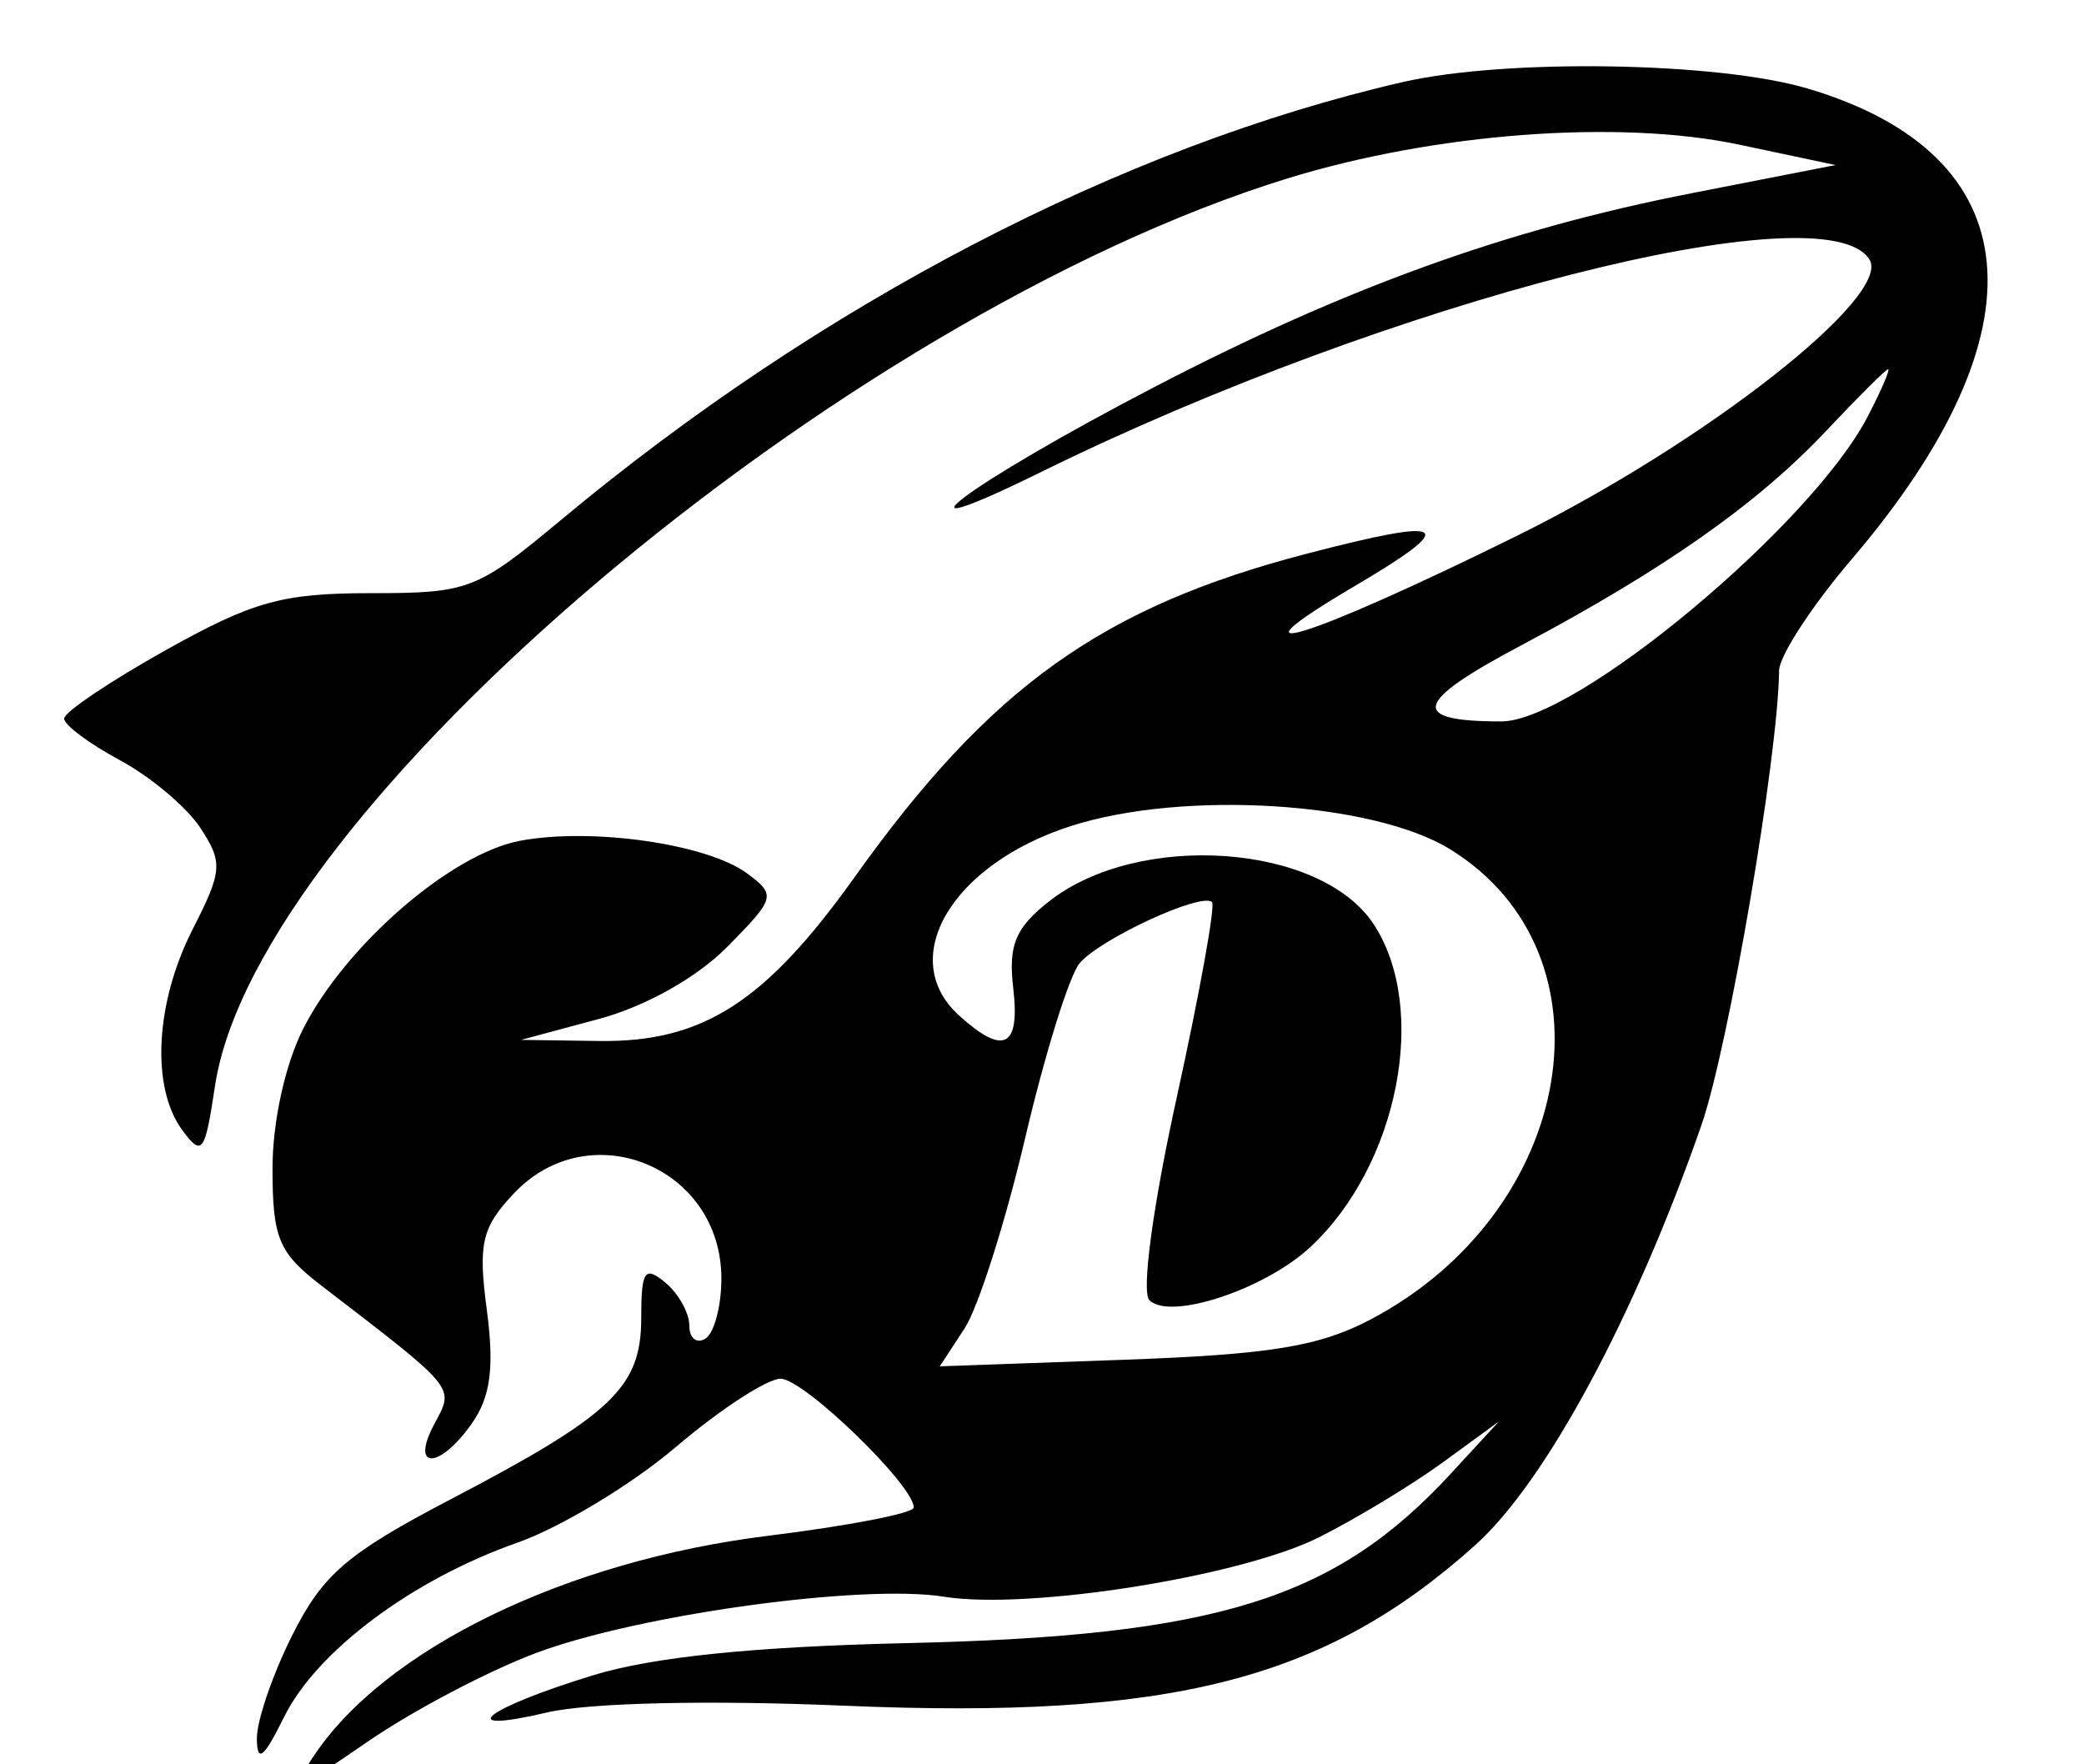
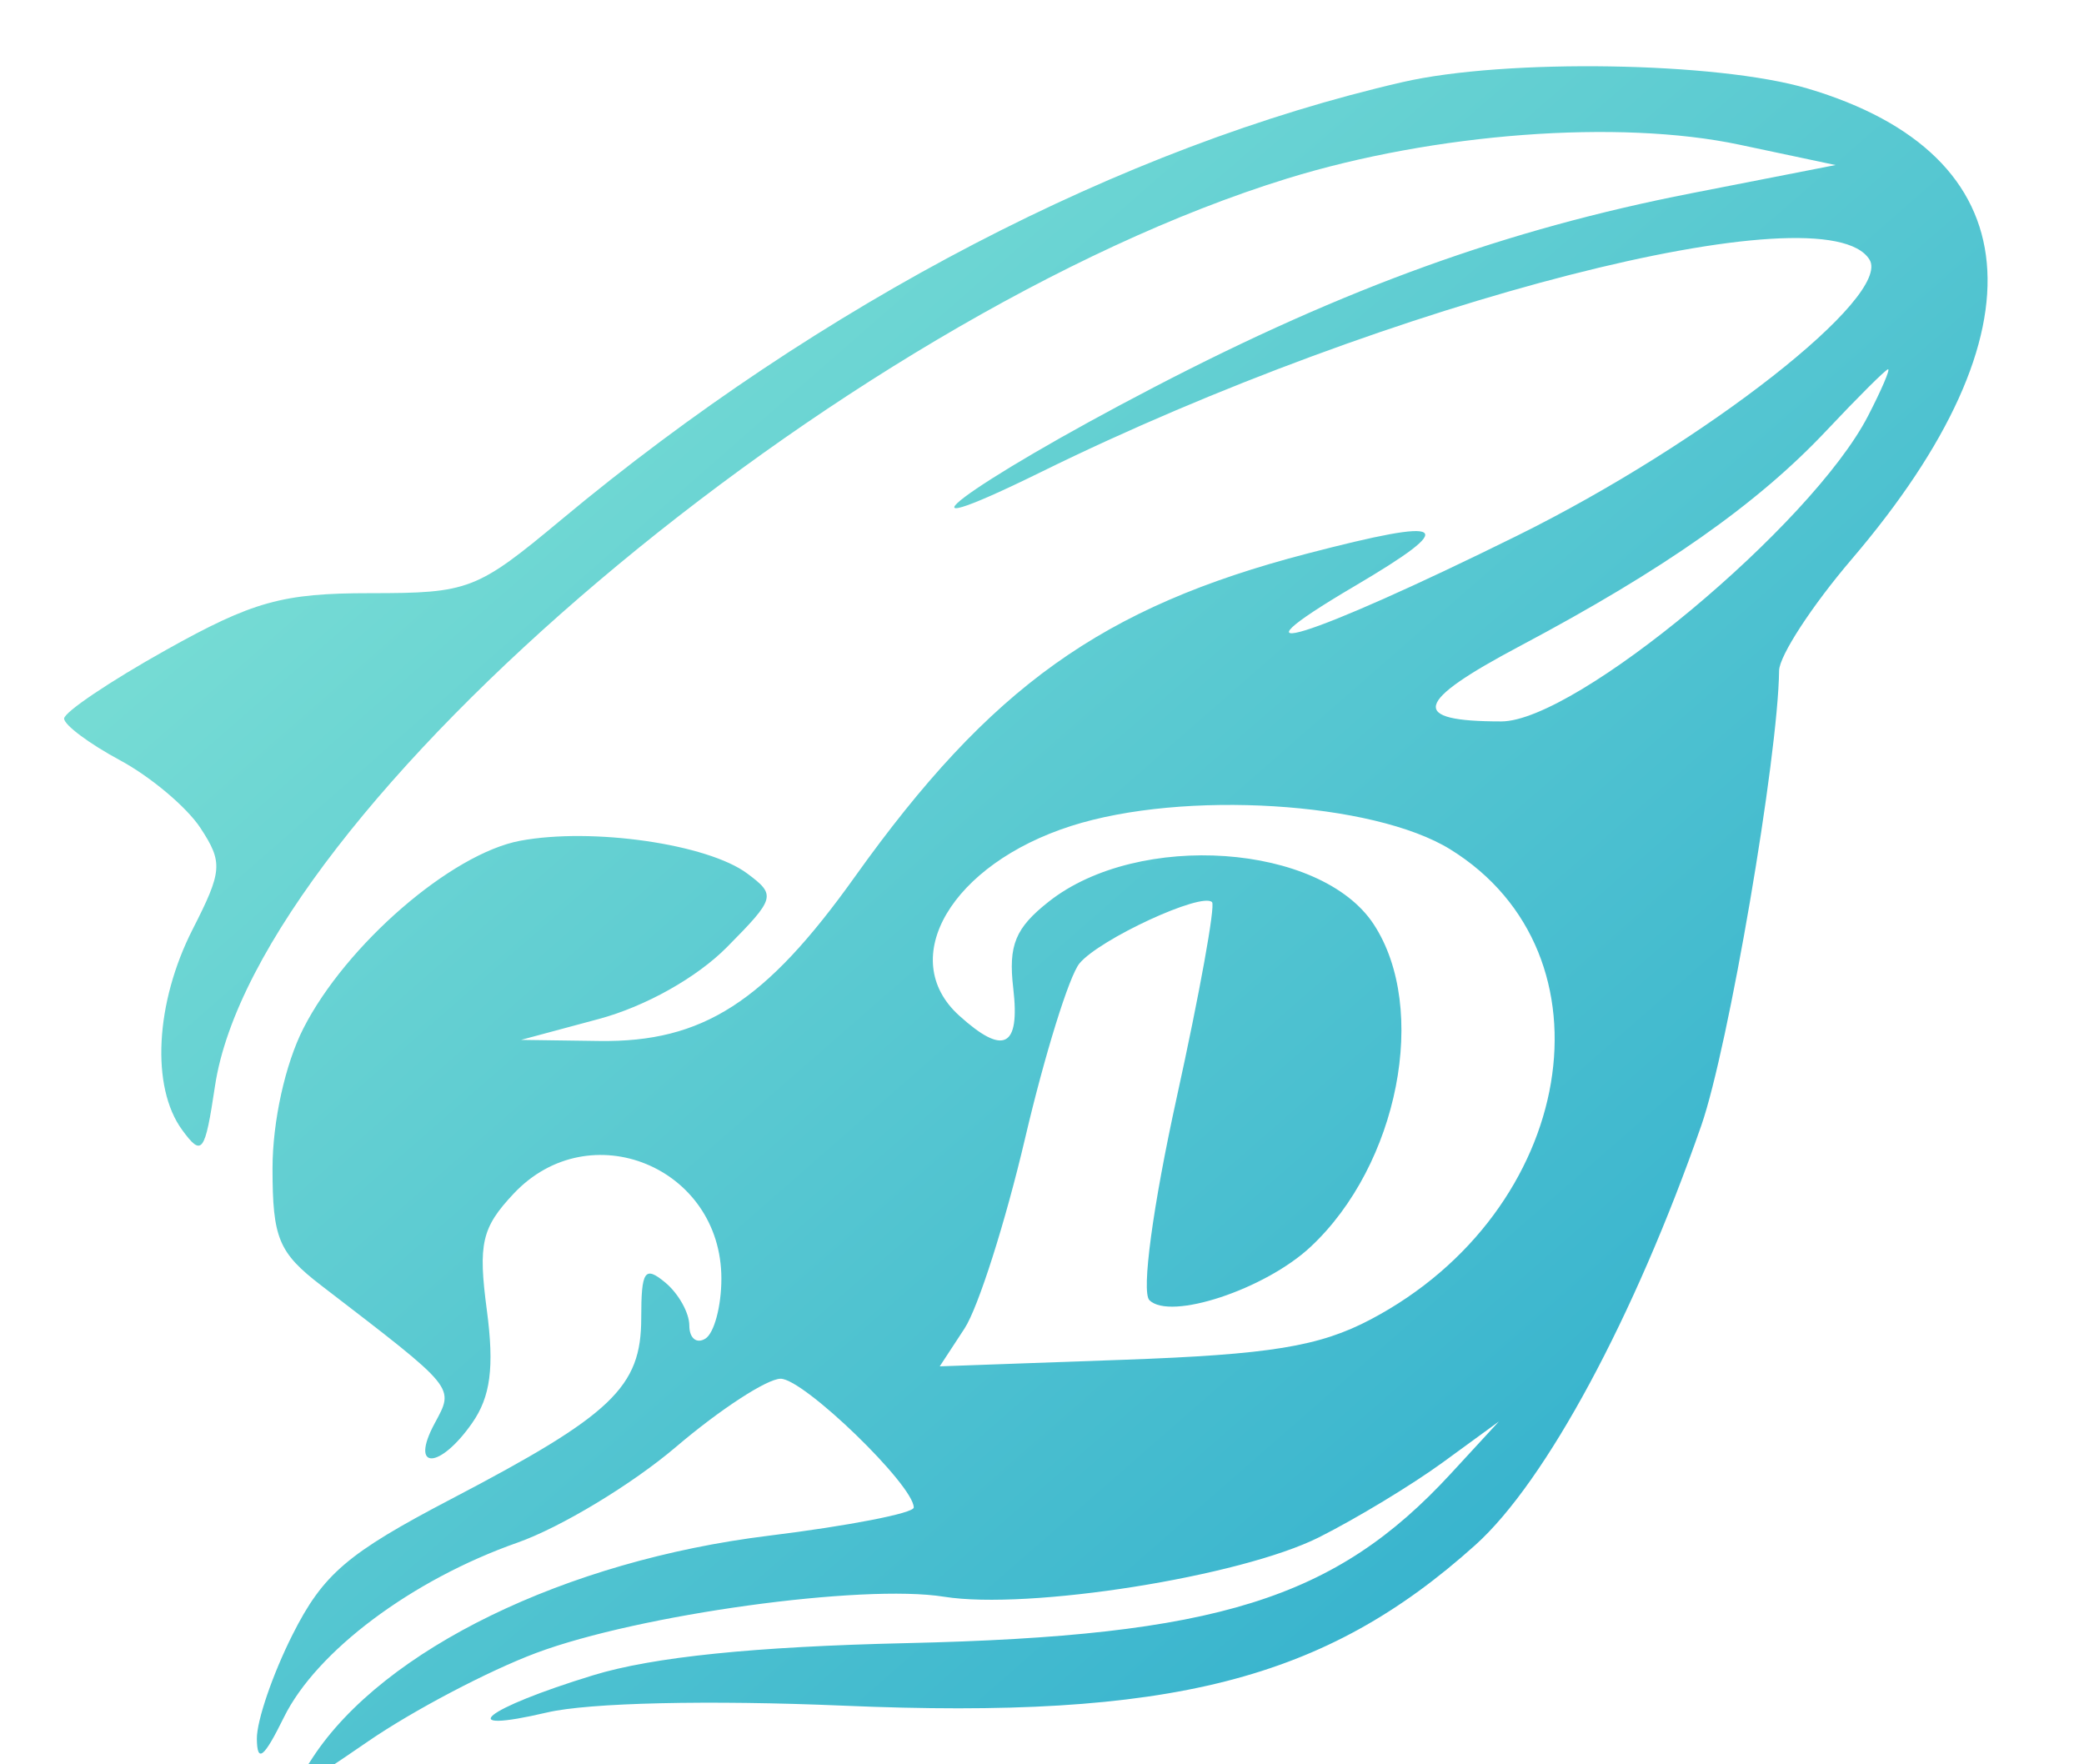
<svg xmlns="http://www.w3.org/2000/svg" viewBox="18 8 130 110">
-   <path fill="#000000" fill-rule="evenodd" clip-rule="evenodd" d="M130.764 13.523c13.927 4.135 14.948 15.062 2.743 29.361-2.479 2.903-4.516 6.03-4.527 6.948-.063 5.4-3.163 23.529-4.852 28.372-4.159 11.93-9.698 22.215-14.088 26.161-9.401 8.45-19.022 10.898-39.415 10.029-8.414-.358-15.892-.187-18.496.423-5.947 1.394-3.928-.238 2.871-2.32 3.728-1.142 10.036-1.788 19.576-2.005 19.335-.441 26.707-2.738 33.924-10.569l3-3.255-3.5 2.552c-1.925 1.403-5.4 3.506-7.722 4.672-4.882 2.452-18.118 4.549-23.388 3.706-5.092-.814-19.025 1.107-25.442 3.507-2.978 1.114-7.699 3.598-10.493 5.52-4.614 3.174-4.929 3.265-3.442.996 4.419-6.745 15.778-12.27 28.426-13.827 4.984-.614 9.061-1.406 9.061-1.76C75 100.639 68.139 94 66.697 94c-.844 0-3.78 1.912-6.525 4.25s-7.2 5.027-9.899 5.976c-6.574 2.313-12.53 6.768-14.563 10.894-1.251 2.54-1.67 2.873-1.687 1.342-.013-1.121.99-4.046 2.227-6.5 1.904-3.777 3.425-5.076 9.902-8.462C56.187 96.254 58 94.529 58 90.223c0-2.969.216-3.289 1.5-2.223.825.685 1.5 1.891 1.5 2.681 0 .791.45 1.159 1 .819s1-2.025 1-3.745c0-6.973-8.227-10.336-12.96-5.297-1.993 2.121-2.222 3.115-1.67 7.271.472 3.559.231 5.395-.923 7.043-2.033 2.903-3.897 2.937-2.348.042 1.25-2.334 1.449-2.091-7.073-8.64C35.377 86.137 35 85.23 35 80.884c0-2.928.79-6.513 1.928-8.742 2.661-5.216 9.22-10.892 13.519-11.698 4.482-.841 11.694.199 14.168 2.043 1.808 1.348 1.756 1.535-1.263 4.588-1.886 1.907-5.093 3.705-8 4.486L50.5 72.865l4.882.068c6.457.089 10.364-2.421 15.947-10.246 8.448-11.838 15.425-16.825 28.194-20.151 8.904-2.319 9.575-1.863 2.977 2.025-8.601 5.068-2.91 3.303 10.135-3.143 11.724-5.794 23.397-14.94 21.984-17.225-2.728-4.415-29.954 2.562-51.646 13.234-10.424 5.128-4.665.801 7.027-5.28 11.941-6.21 21.994-9.839 33.5-12.091l9-1.761-6-1.271c-7.515-1.59-19.001-.73-28.209 2.113-27.88 8.607-64.306 39.44-66.881 56.612-.626 4.179-.81 4.424-2.049 2.73-1.955-2.674-1.677-7.939.661-12.521 1.851-3.63 1.892-4.16.481-6.313-.847-1.292-3.106-3.194-5.021-4.225S22 53.22 22 52.822s2.856-2.321 6.346-4.273C33.775 45.513 35.618 45 41.103 45c6.148 0 6.637-.188 11.904-4.577C69.218 26.916 88.022 17.136 105.5 13.12c6.422-1.476 19.65-1.265 25.264.403m1.169 21.337c-4.295 4.565-10.145 8.677-19.114 13.435-6.638 3.521-6.932 4.705-1.167 4.705 4.652 0 19.353-12.242 22.871-19.045.841-1.625 1.404-2.94 1.253-2.921s-1.881 1.741-3.843 3.826m-47.12 24.662c-7.447 2.386-10.918 8.263-6.984 11.823 2.781 2.517 3.81 2 3.378-1.7-.315-2.692.126-3.762 2.23-5.417 5.6-4.405 16.959-3.606 20.255 1.425 3.447 5.26 1.54 15.006-3.937 20.121-2.843 2.655-8.767 4.614-10.056 3.325-.508-.508.215-5.865 1.709-12.658 1.424-6.477 2.414-11.953 2.199-12.168-.641-.64-7.014 2.305-8.27 3.822-.64.773-2.166 5.68-3.391 10.905s-2.926 10.564-3.777 11.864l-1.548 2.364 11.439-.409c9.161-.327 12.237-.828 15.44-2.516 12.807-6.75 15.525-22.798 4.965-29.325-4.811-2.973-16.641-3.701-23.652-1.456" />
+   <defs>
+     <linearGradient id="cyanFaviconGradient" x1="0%" y1="0%" x2="100%" y2="100%">
+       <stop offset="0%" stop-color="#89E8D6" />
+       <stop offset="100%" stop-color="#25A7CC" />
+     </linearGradient>
+   </defs>
+   <path fill="url(#cyanFaviconGradient)" fill-rule="evenodd" clip-rule="evenodd" d="M130.764 13.523c13.927 4.135 14.948 15.062 2.743 29.361-2.479 2.903-4.516 6.03-4.527 6.948-.063 5.4-3.163 23.529-4.852 28.372-4.159 11.93-9.698 22.215-14.088 26.161-9.401 8.45-19.022 10.898-39.415 10.029-8.414-.358-15.892-.187-18.496.423-5.947 1.394-3.928-.238 2.871-2.32 3.728-1.142 10.036-1.788 19.576-2.005 19.335-.441 26.707-2.738 33.924-10.569l3-3.255-3.5 2.552c-1.925 1.403-5.4 3.506-7.722 4.672-4.882 2.452-18.118 4.549-23.388 3.706-5.092-.814-19.025 1.107-25.442 3.507-2.978 1.114-7.699 3.598-10.493 5.52-4.614 3.174-4.929 3.265-3.442.996 4.419-6.745 15.778-12.27 28.426-13.827 4.984-.614 9.061-1.406 9.061-1.76C75 100.639 68.139 94 66.697 94c-.844 0-3.78 1.912-6.525 4.25s-7.2 5.027-9.899 5.976c-6.574 2.313-12.53 6.768-14.563 10.894-1.251 2.54-1.67 2.873-1.687 1.342-.013-1.121.99-4.046 2.227-6.5 1.904-3.777 3.425-5.076 9.902-8.462C56.187 96.254 58 94.529 58 90.223c0-2.969.216-3.289 1.5-2.223.825.685 1.5 1.891 1.5 2.681 0 .791.45 1.159 1 .819s1-2.025 1-3.745c0-6.973-8.227-10.336-12.96-5.297-1.993 2.121-2.222 3.115-1.67 7.271.472 3.559.231 5.395-.923 7.043-2.033 2.903-3.897 2.937-2.348.042 1.25-2.334 1.449-2.091-7.073-8.64C35.377 86.137 35 85.23 35 80.884c0-2.928.79-6.513 1.928-8.742 2.661-5.216 9.22-10.892 13.519-11.698 4.482-.841 11.694.199 14.168 2.043 1.808 1.348 1.756 1.535-1.263 4.588-1.886 1.907-5.093 3.705-8 4.486L50.5 72.865l4.882.068c6.457.089 10.364-2.421 15.947-10.246 8.448-11.838 15.425-16.825 28.194-20.151 8.904-2.319 9.575-1.863 2.977 2.025-8.601 5.068-2.91 3.303 10.135-3.143 11.724-5.794 23.397-14.94 21.984-17.225-2.728-4.415-29.954 2.562-51.646 13.234-10.424 5.128-4.665.801 7.027-5.28 11.941-6.21 21.994-9.839 33.5-12.091l9-1.761-6-1.271c-7.515-1.59-19.001-.73-28.209 2.113-27.88 8.607-64.306 39.44-66.881 56.612-.626 4.179-.81 4.424-2.049 2.73-1.955-2.674-1.677-7.939.661-12.521 1.851-3.63 1.892-4.16.481-6.313-.847-1.292-3.106-3.194-5.021-4.225S22 53.22 22 52.822s2.856-2.321 6.346-4.273C33.775 45.513 35.618 45 41.103 45c6.148 0 6.637-.188 11.904-4.577C69.218 26.916 88.022 17.136 105.5 13.12c6.422-1.476 19.65-1.265 25.264.403m1.169 21.337c-4.295 4.565-10.145 8.677-19.114 13.435-6.638 3.521-6.932 4.705-1.167 4.705 4.652 0 19.353-12.242 22.871-19.045.841-1.625 1.404-2.94 1.253-2.921s-1.881 1.741-3.843 3.826m-47.12 24.662c-7.447 2.386-10.918 8.263-6.984 11.823 2.781 2.517 3.81 2 3.378-1.7-.315-2.692.126-3.762 2.23-5.417 5.6-4.405 16.959-3.606 20.255 1.425 3.447 5.26 1.54 15.006-3.937 20.121-2.843 2.655-8.767 4.614-10.056 3.325-.508-.508.215-5.865 1.709-12.658 1.424-6.477 2.414-11.953 2.199-12.168-.641-.64-7.014 2.305-8.27 3.822-.64.773-2.166 5.68-3.391 10.905s-2.926 10.564-3.777 11.864l-1.548 2.364 11.439-.409c9.161-.327 12.237-.828 15.44-2.516 12.807-6.75 15.525-22.798 4.965-29.325-4.811-2.973-16.641-3.701-23.652-1.456" />
</svg>
